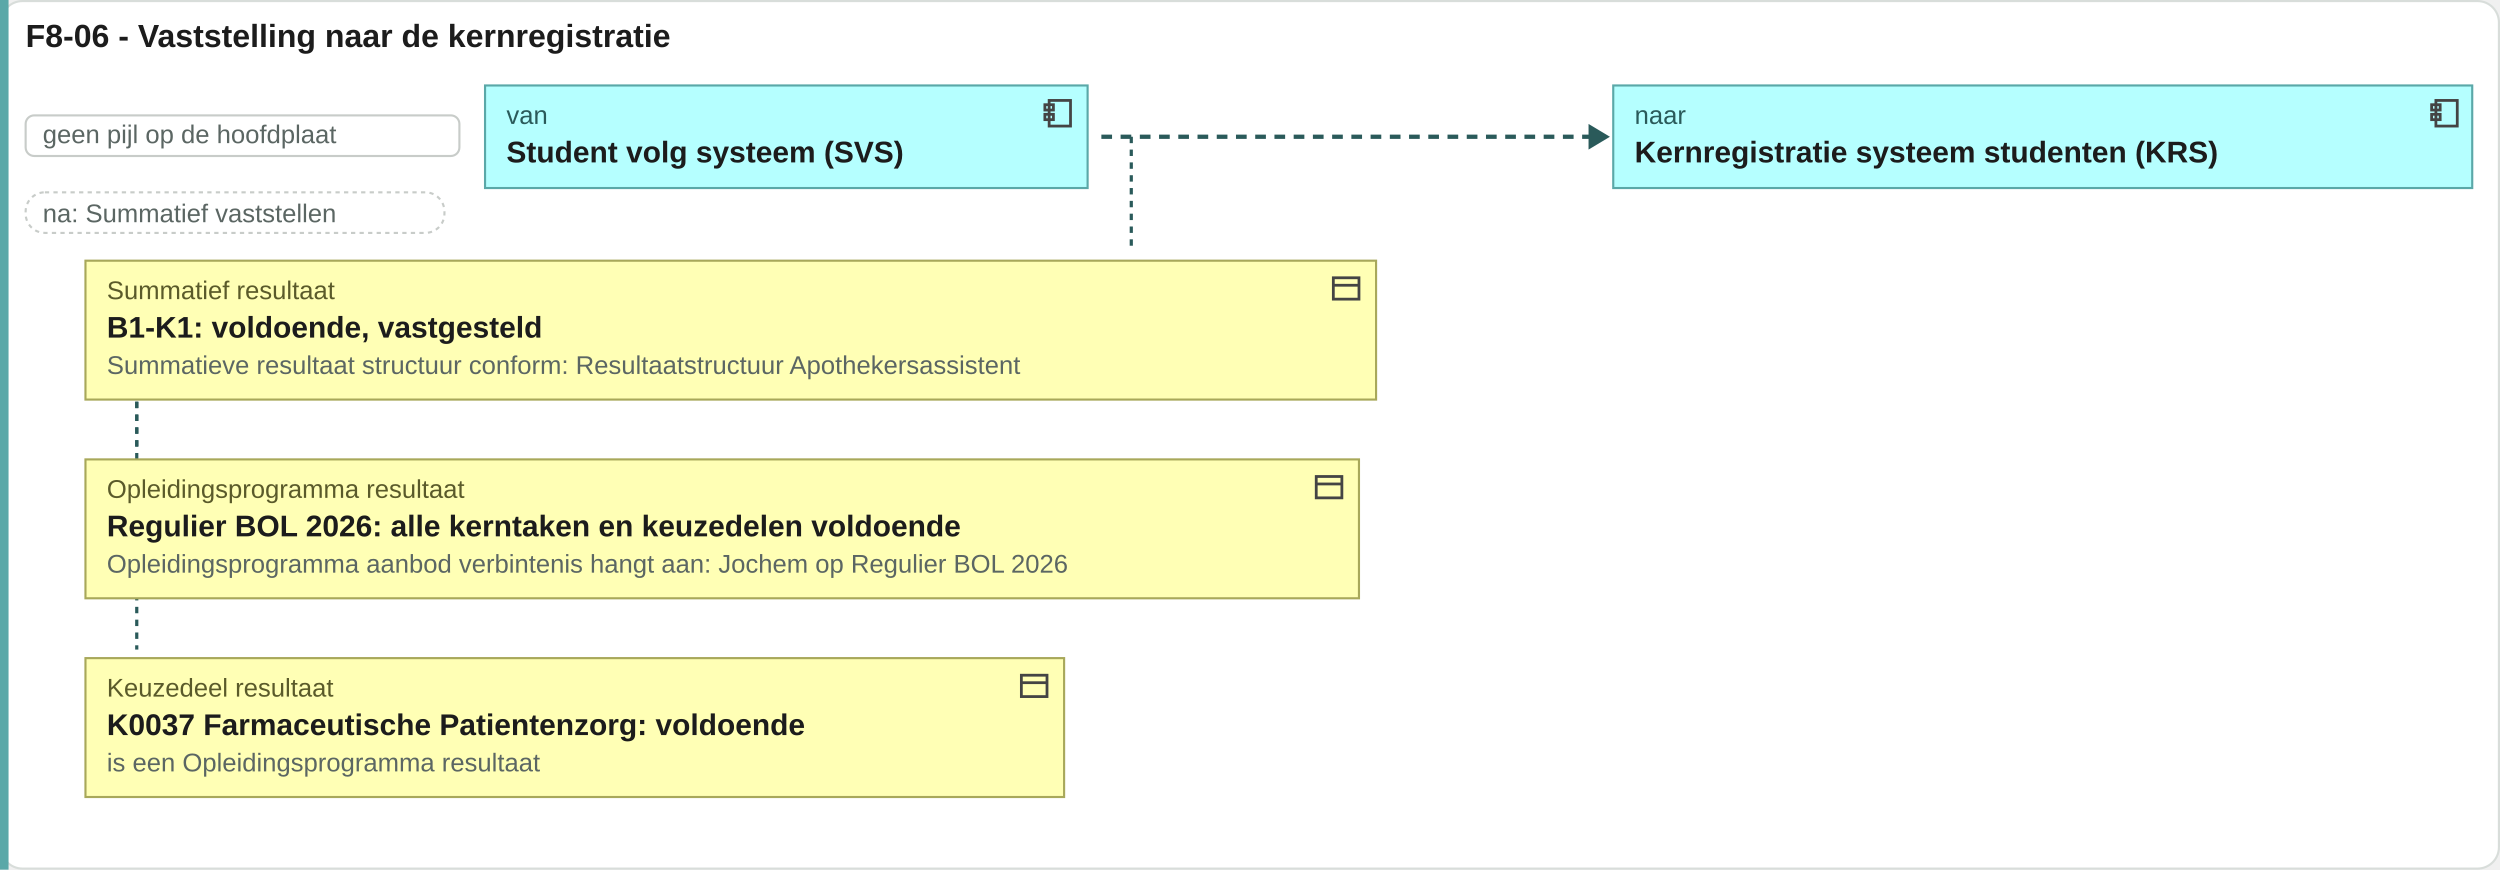
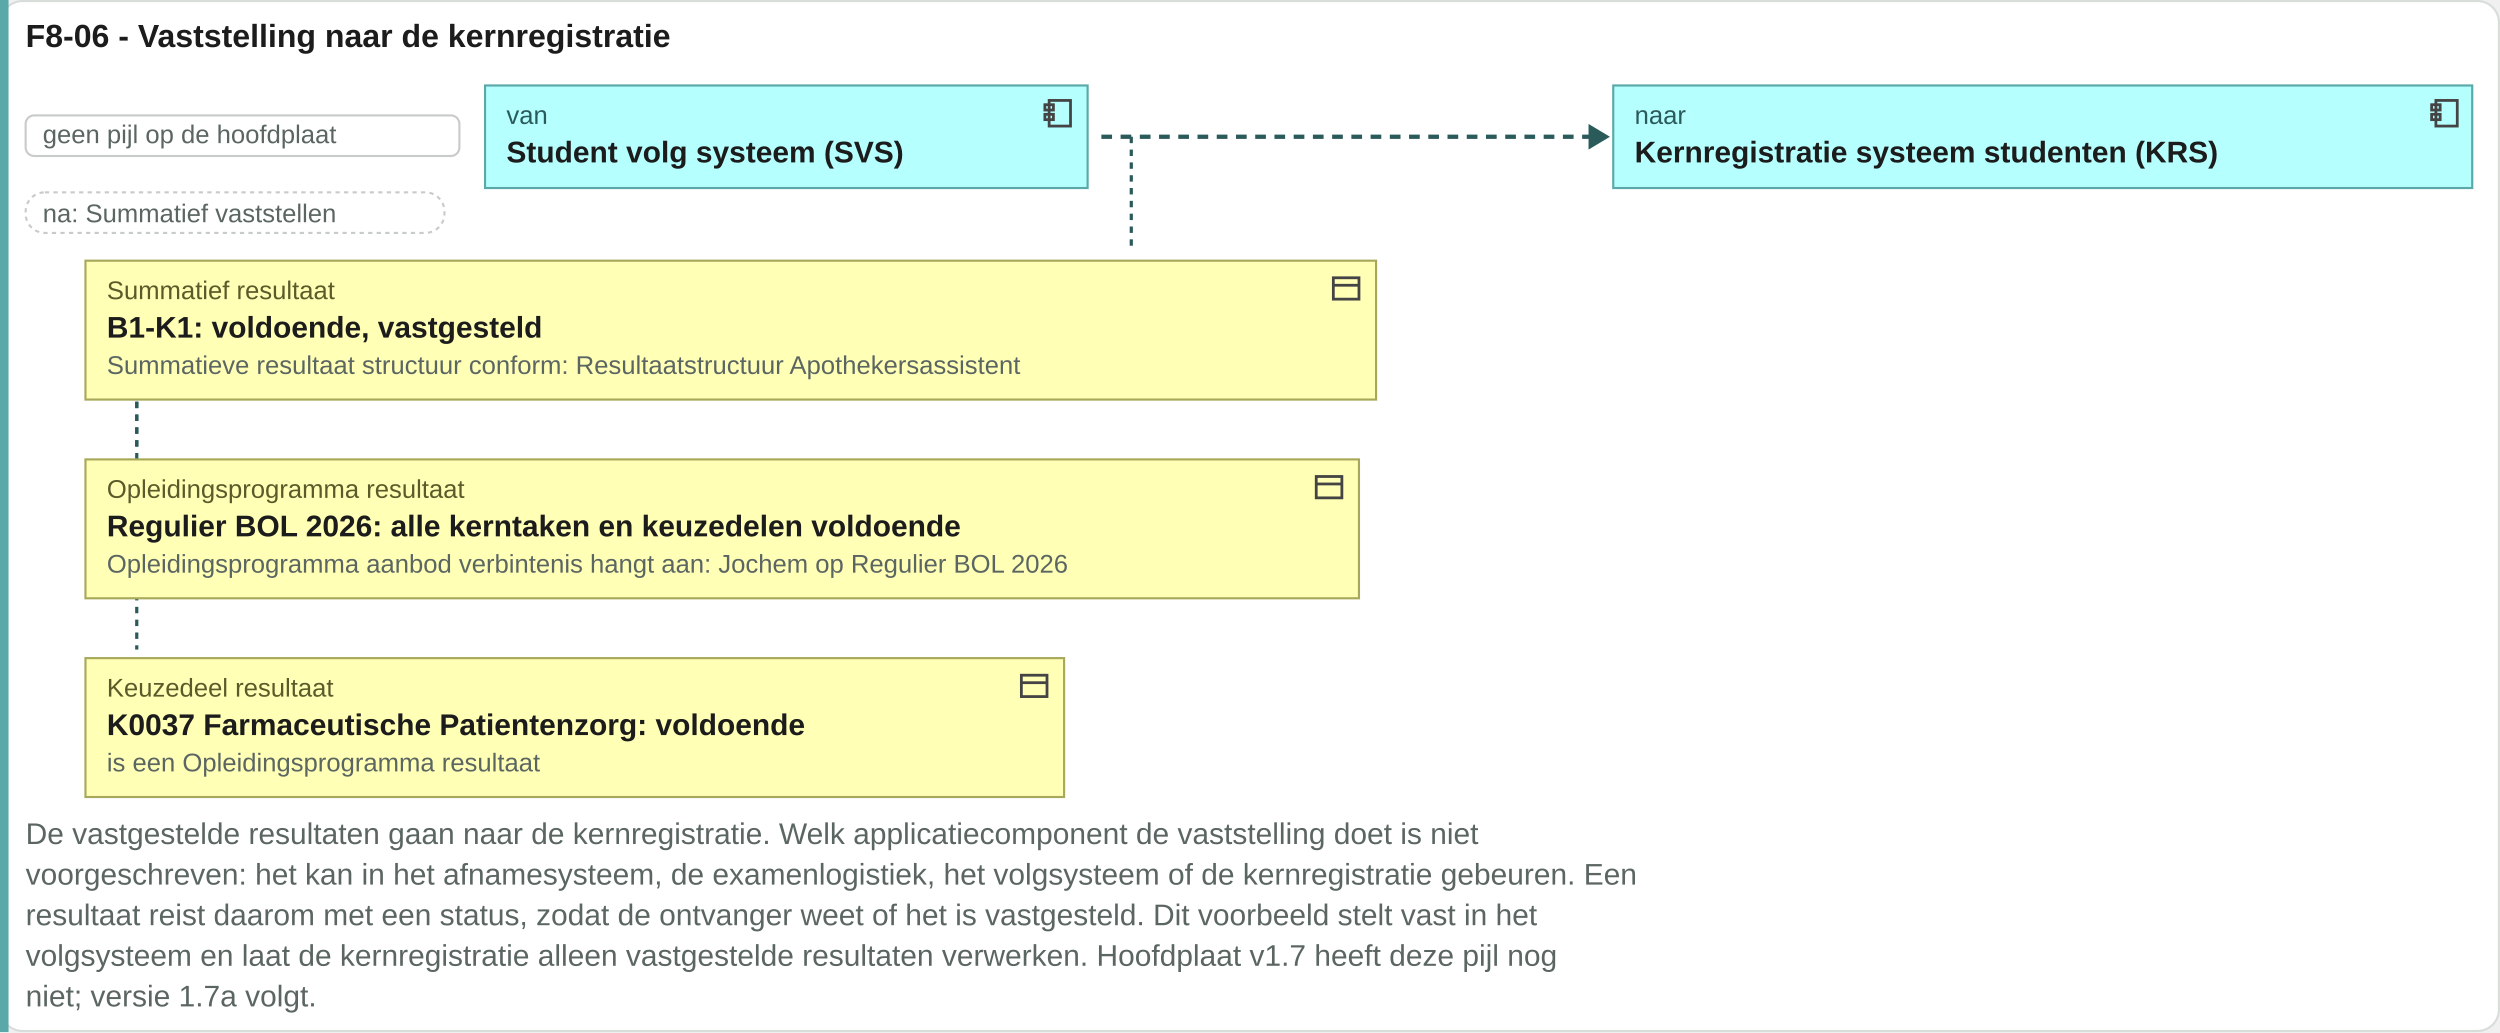
- <svg xmlns="http://www.w3.org/2000/svg" viewBox="0 0 1170 407" width="1170" height="407">
-   <rect x="0.5" y="0.5" width="1169" height="406" rx="10" fill="#ffffff" stroke="#d8ddda" />
+ <svg xmlns="http://www.w3.org/2000/svg" viewBox="0 0 1170 483" width="1170" height="483">
+   <rect x="0.5" y="0.5" width="1169" height="482" rx="10" fill="#ffffff" stroke="#d8ddda" />
  <text x="12" y="22" font-family="Arial, Helvetica, sans-serif" font-size="15" font-weight="bold" fill="#1c1c1c" text-anchor="start">F8-06 - Vaststelling naar de kernregistratie</text>
-   <rect x="0" y="0" width="4" height="407" fill="#5aa8a8" />
+   <rect x="0" y="0" width="4" height="483" fill="#5aa8a8" />
  <rect x="12" y="54" width="203" height="19" rx="4" fill="#ffffff" stroke="#c8ccc9" />
  <text x="20" y="67" font-family="Arial, Helvetica, sans-serif" font-size="12" fill="#5b6663" text-anchor="start">geen pijl op de hoofdplaat</text>
  <rect x="227" y="40" width="282" height="48" rx="0" fill="#b5ffff" stroke="#5aa8a8" />
  <g transform="translate(487,45)" fill="none" stroke="#444" stroke-width="1.3">
    <rect x="4" y="2" width="10" height="12" />
    <rect x="2" y="4" width="4" height="2.5" />
    <rect x="2" y="8.5" width="4" height="2.5" />
  </g>
  <text x="237" y="58" font-family="Arial, Helvetica, sans-serif" font-size="12" fill="#2a5a5a" text-anchor="start">van</text>
  <text x="237" y="76" font-family="Arial, Helvetica, sans-serif" font-size="14" font-weight="bold" fill="#1c1c1c" text-anchor="start">Student volg systeem (SVS)</text>
  <path d="M515.44 64H745.44" stroke="#2a5a5a" stroke-width="2" stroke-dasharray="5 4" />
  <path d="M743.44 58l10 6-10 6z" fill="#2a5a5a" />
  <rect x="755" y="40" width="402" height="48" rx="0" fill="#b5ffff" stroke="#5aa8a8" />
  <g transform="translate(1136,45)" fill="none" stroke="#444" stroke-width="1.3">
    <rect x="4" y="2" width="10" height="12" />
    <rect x="2" y="4" width="4" height="2.5" />
    <rect x="2" y="8.5" width="4" height="2.5" />
  </g>
  <text x="765" y="58" font-family="Arial, Helvetica, sans-serif" font-size="12" fill="#2a5a5a" text-anchor="start">naar</text>
  <text x="765" y="76" font-family="Arial, Helvetica, sans-serif" font-size="14" font-weight="bold" fill="#1c1c1c" text-anchor="start">Kernregistratie systeem studenten (KRS)</text>
  <rect x="12" y="90" width="196" height="19" rx="9" fill="#ffffff" stroke="#c8ccc9" stroke-dasharray="2 2" />
  <text x="20" y="104" font-family="Arial, Helvetica, sans-serif" font-size="12" fill="#5b6663" text-anchor="start">na: Summatief vaststellen</text>
  <path d="M529.44 64V118" stroke="#2a5a5a" stroke-width="1.5" stroke-dasharray="3 3" />
  <path d="M64 122V211" stroke="#2a5a5a" stroke-width="1.5" stroke-dasharray="3 3" />
  <path d="M64 122V304" stroke="#2a5a5a" stroke-width="1.5" stroke-dasharray="3 3" />
  <rect x="40" y="122" width="604" height="65" rx="0" fill="#ffffb5" stroke="#a8a85a" />
  <g transform="translate(622,127)" fill="none" stroke="#444" stroke-width="1.3">
    <rect x="2" y="3" width="12" height="10" />
    <path d="M2 6.5h12" />
  </g>
  <text x="50" y="140" font-family="Arial, Helvetica, sans-serif" font-size="12" fill="#5a5a2a" text-anchor="start">Summatief resultaat</text>
  <text x="50" y="158" font-family="Arial, Helvetica, sans-serif" font-size="14" font-weight="bold" fill="#1c1c1c" text-anchor="start">B1-K1: voldoende, vastgesteld</text>
  <text x="50" y="175" font-family="Arial, Helvetica, sans-serif" font-size="12" fill="#5b6663" text-anchor="start">Summatieve resultaat structuur conform: Resultaatstructuur Apothekersassistent</text>
  <rect x="40" y="215" width="596" height="65" rx="0" fill="#ffffb5" stroke="#a8a85a" />
  <g transform="translate(614,220)" fill="none" stroke="#444" stroke-width="1.3">
    <rect x="2" y="3" width="12" height="10" />
    <path d="M2 6.5h12" />
  </g>
  <text x="50" y="233" font-family="Arial, Helvetica, sans-serif" font-size="12" fill="#5a5a2a" text-anchor="start">Opleidingsprogramma resultaat</text>
  <text x="50" y="251" font-family="Arial, Helvetica, sans-serif" font-size="14" font-weight="bold" fill="#1c1c1c" text-anchor="start">Regulier BOL 2026: alle kerntaken en keuzedelen voldoende</text>
  <text x="50" y="268" font-family="Arial, Helvetica, sans-serif" font-size="12" fill="#5b6663" text-anchor="start">Opleidingsprogramma aanbod verbintenis hangt aan: Jochem op Regulier BOL 2026</text>
  <rect x="40" y="308" width="458" height="65" rx="0" fill="#ffffb5" stroke="#a8a85a" />
  <g transform="translate(476,313)" fill="none" stroke="#444" stroke-width="1.3">
    <rect x="2" y="3" width="12" height="10" />
    <path d="M2 6.5h12" />
  </g>
  <text x="50" y="326" font-family="Arial, Helvetica, sans-serif" font-size="12" fill="#5a5a2a" text-anchor="start">Keuzedeel resultaat</text>
  <text x="50" y="344" font-family="Arial, Helvetica, sans-serif" font-size="14" font-weight="bold" fill="#1c1c1c" text-anchor="start">K0037 Farmaceutische Patientenzorg: voldoende</text>
  <text x="50" y="361" font-family="Arial, Helvetica, sans-serif" font-size="12" fill="#5b6663" text-anchor="start">is een Opleidingsprogramma resultaat</text>
+   <text x="12" y="395" font-family="Arial, Helvetica, sans-serif" font-size="14" fill="#5b6663" text-anchor="start">De vastgestelde resultaten gaan naar de kernregistratie. Welk applicatiecomponent de vaststelling doet is niet</text>
+   <text x="12" y="414" font-family="Arial, Helvetica, sans-serif" font-size="14" fill="#5b6663" text-anchor="start">voorgeschreven: het kan in het afnamesysteem, de examenlogistiek, het volgsysteem of de kernregistratie gebeuren. Een</text>
+   <text x="12" y="433" font-family="Arial, Helvetica, sans-serif" font-size="14" fill="#5b6663" text-anchor="start">resultaat reist daarom met een status, zodat de ontvanger weet of het is vastgesteld. Dit voorbeeld stelt vast in het</text>
+   <text x="12" y="452" font-family="Arial, Helvetica, sans-serif" font-size="14" fill="#5b6663" text-anchor="start">volgsysteem en laat de kernregistratie alleen vastgestelde resultaten verwerken. Hoofdplaat v1.7 heeft deze pijl nog</text>
+   <text x="12" y="471" font-family="Arial, Helvetica, sans-serif" font-size="14" fill="#5b6663" text-anchor="start">niet; versie 1.7a volgt.</text>
</svg>
